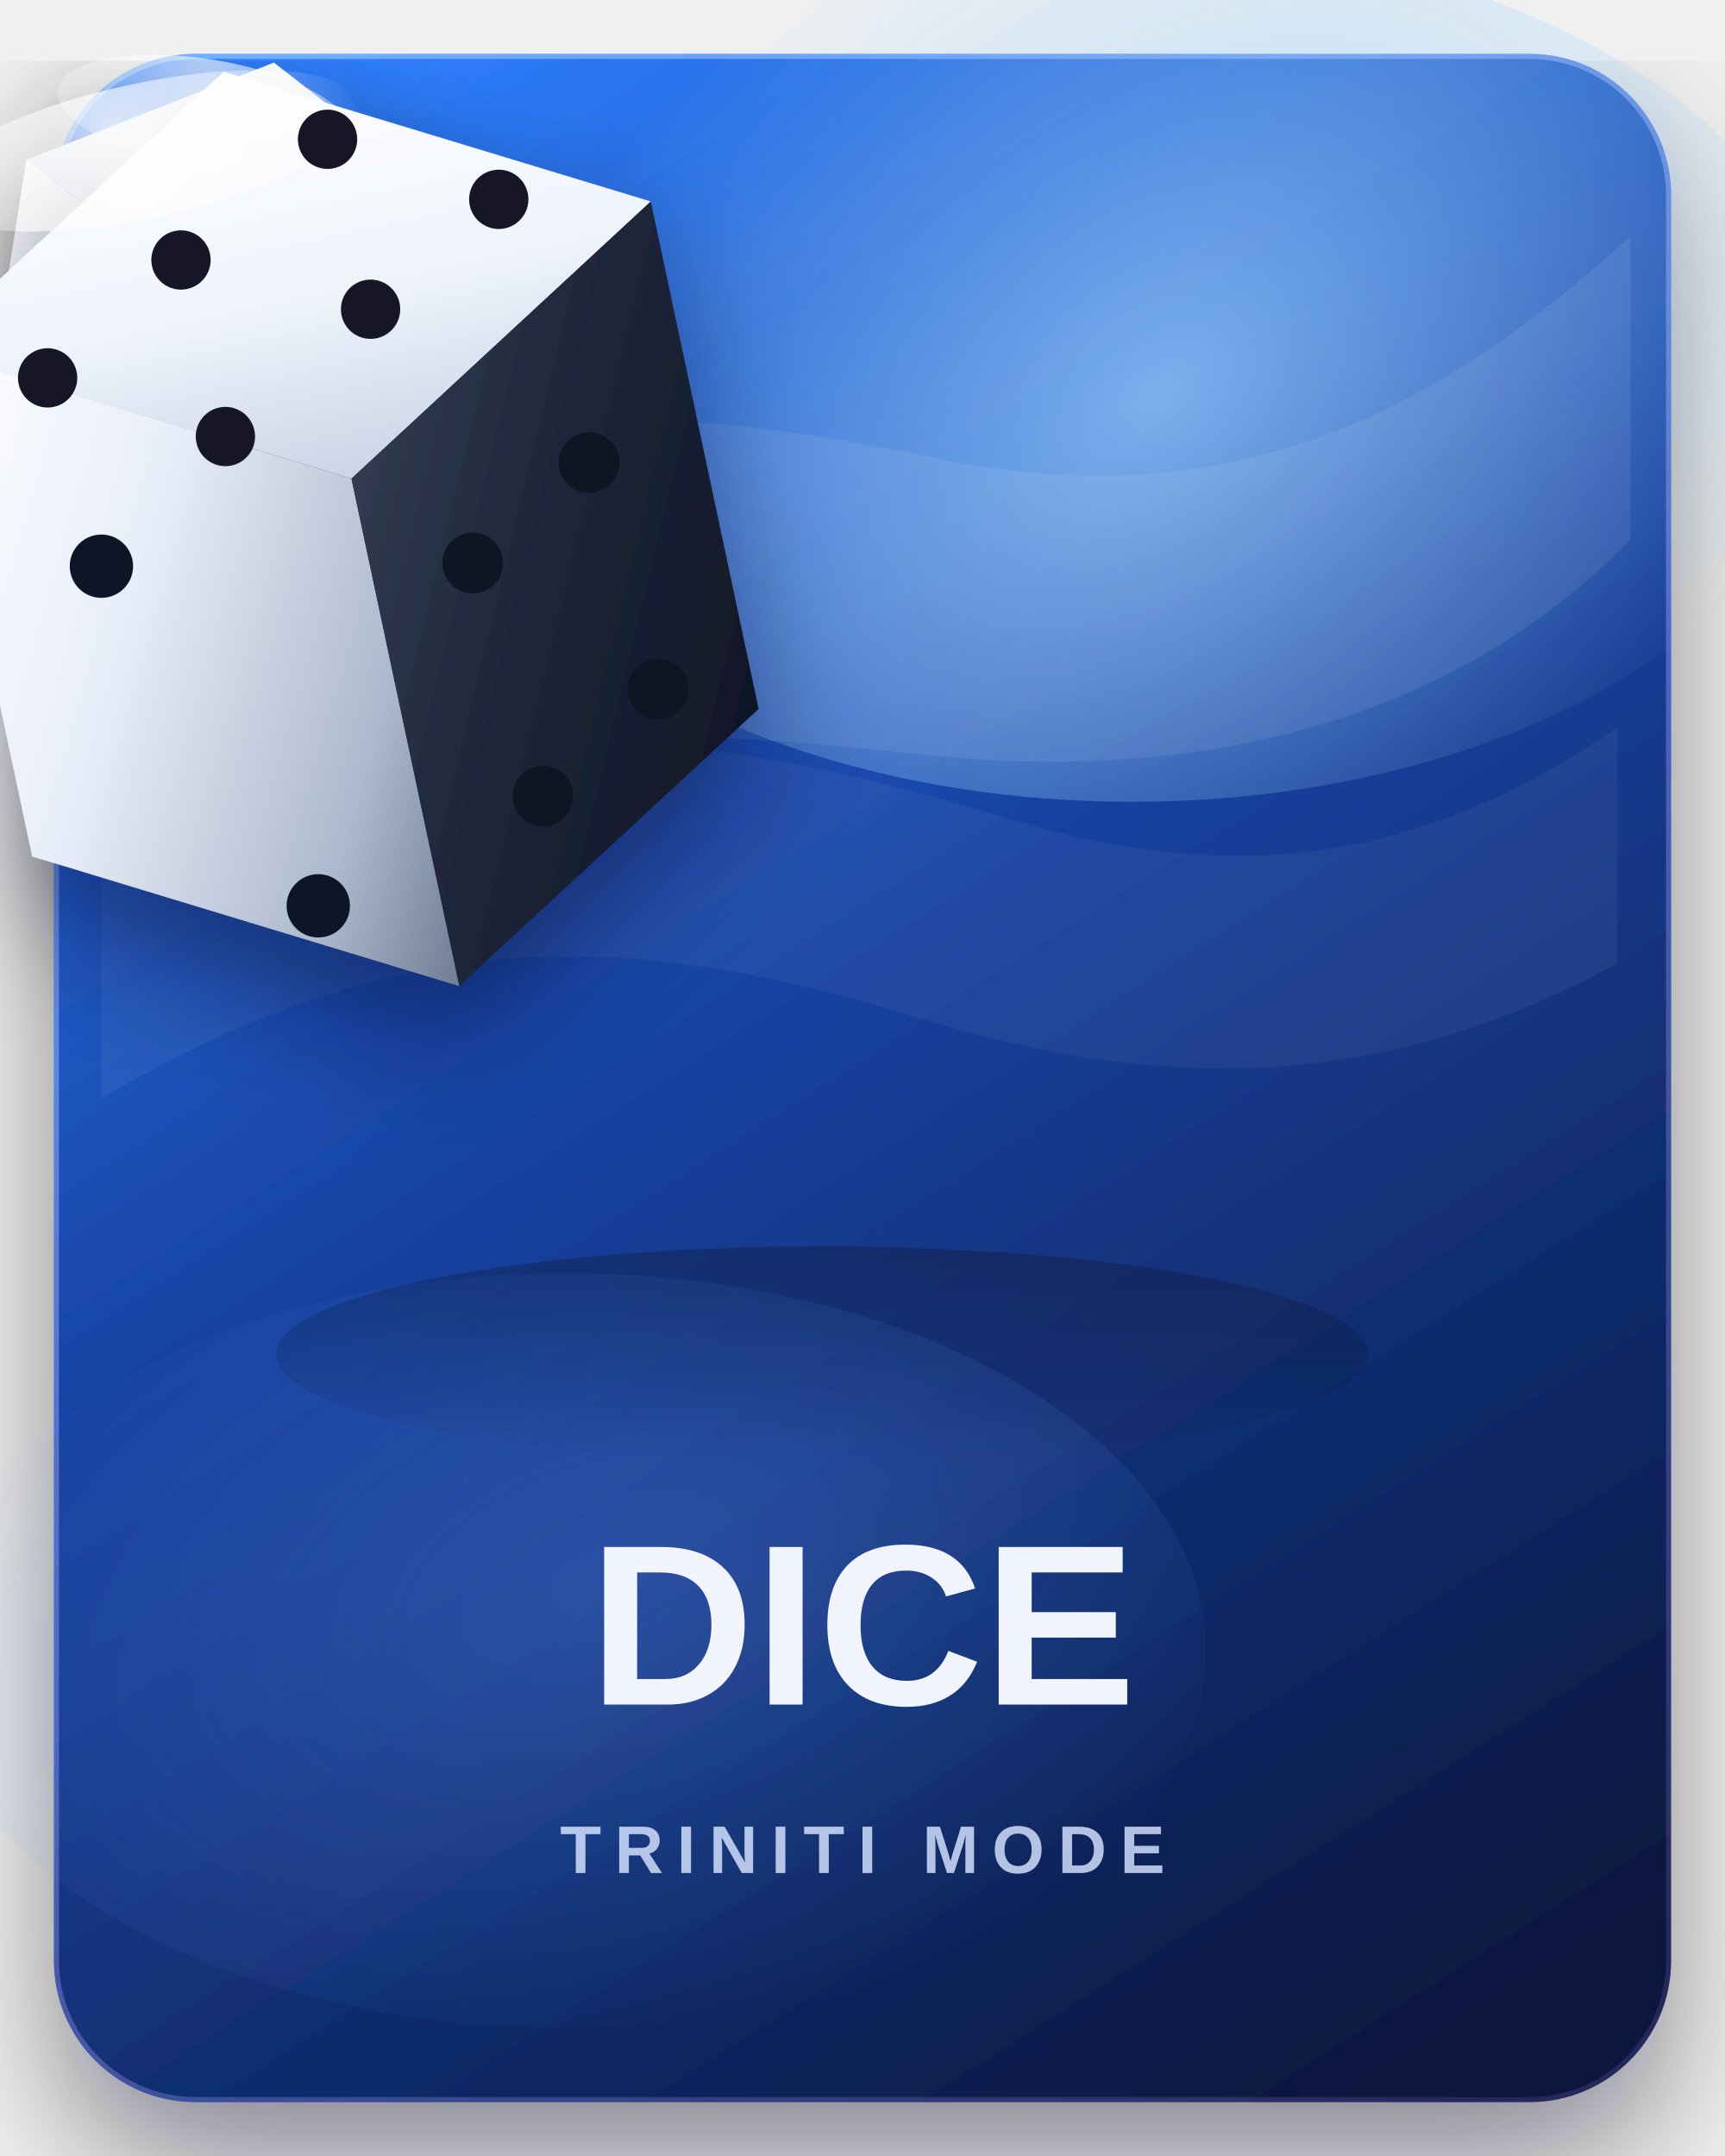
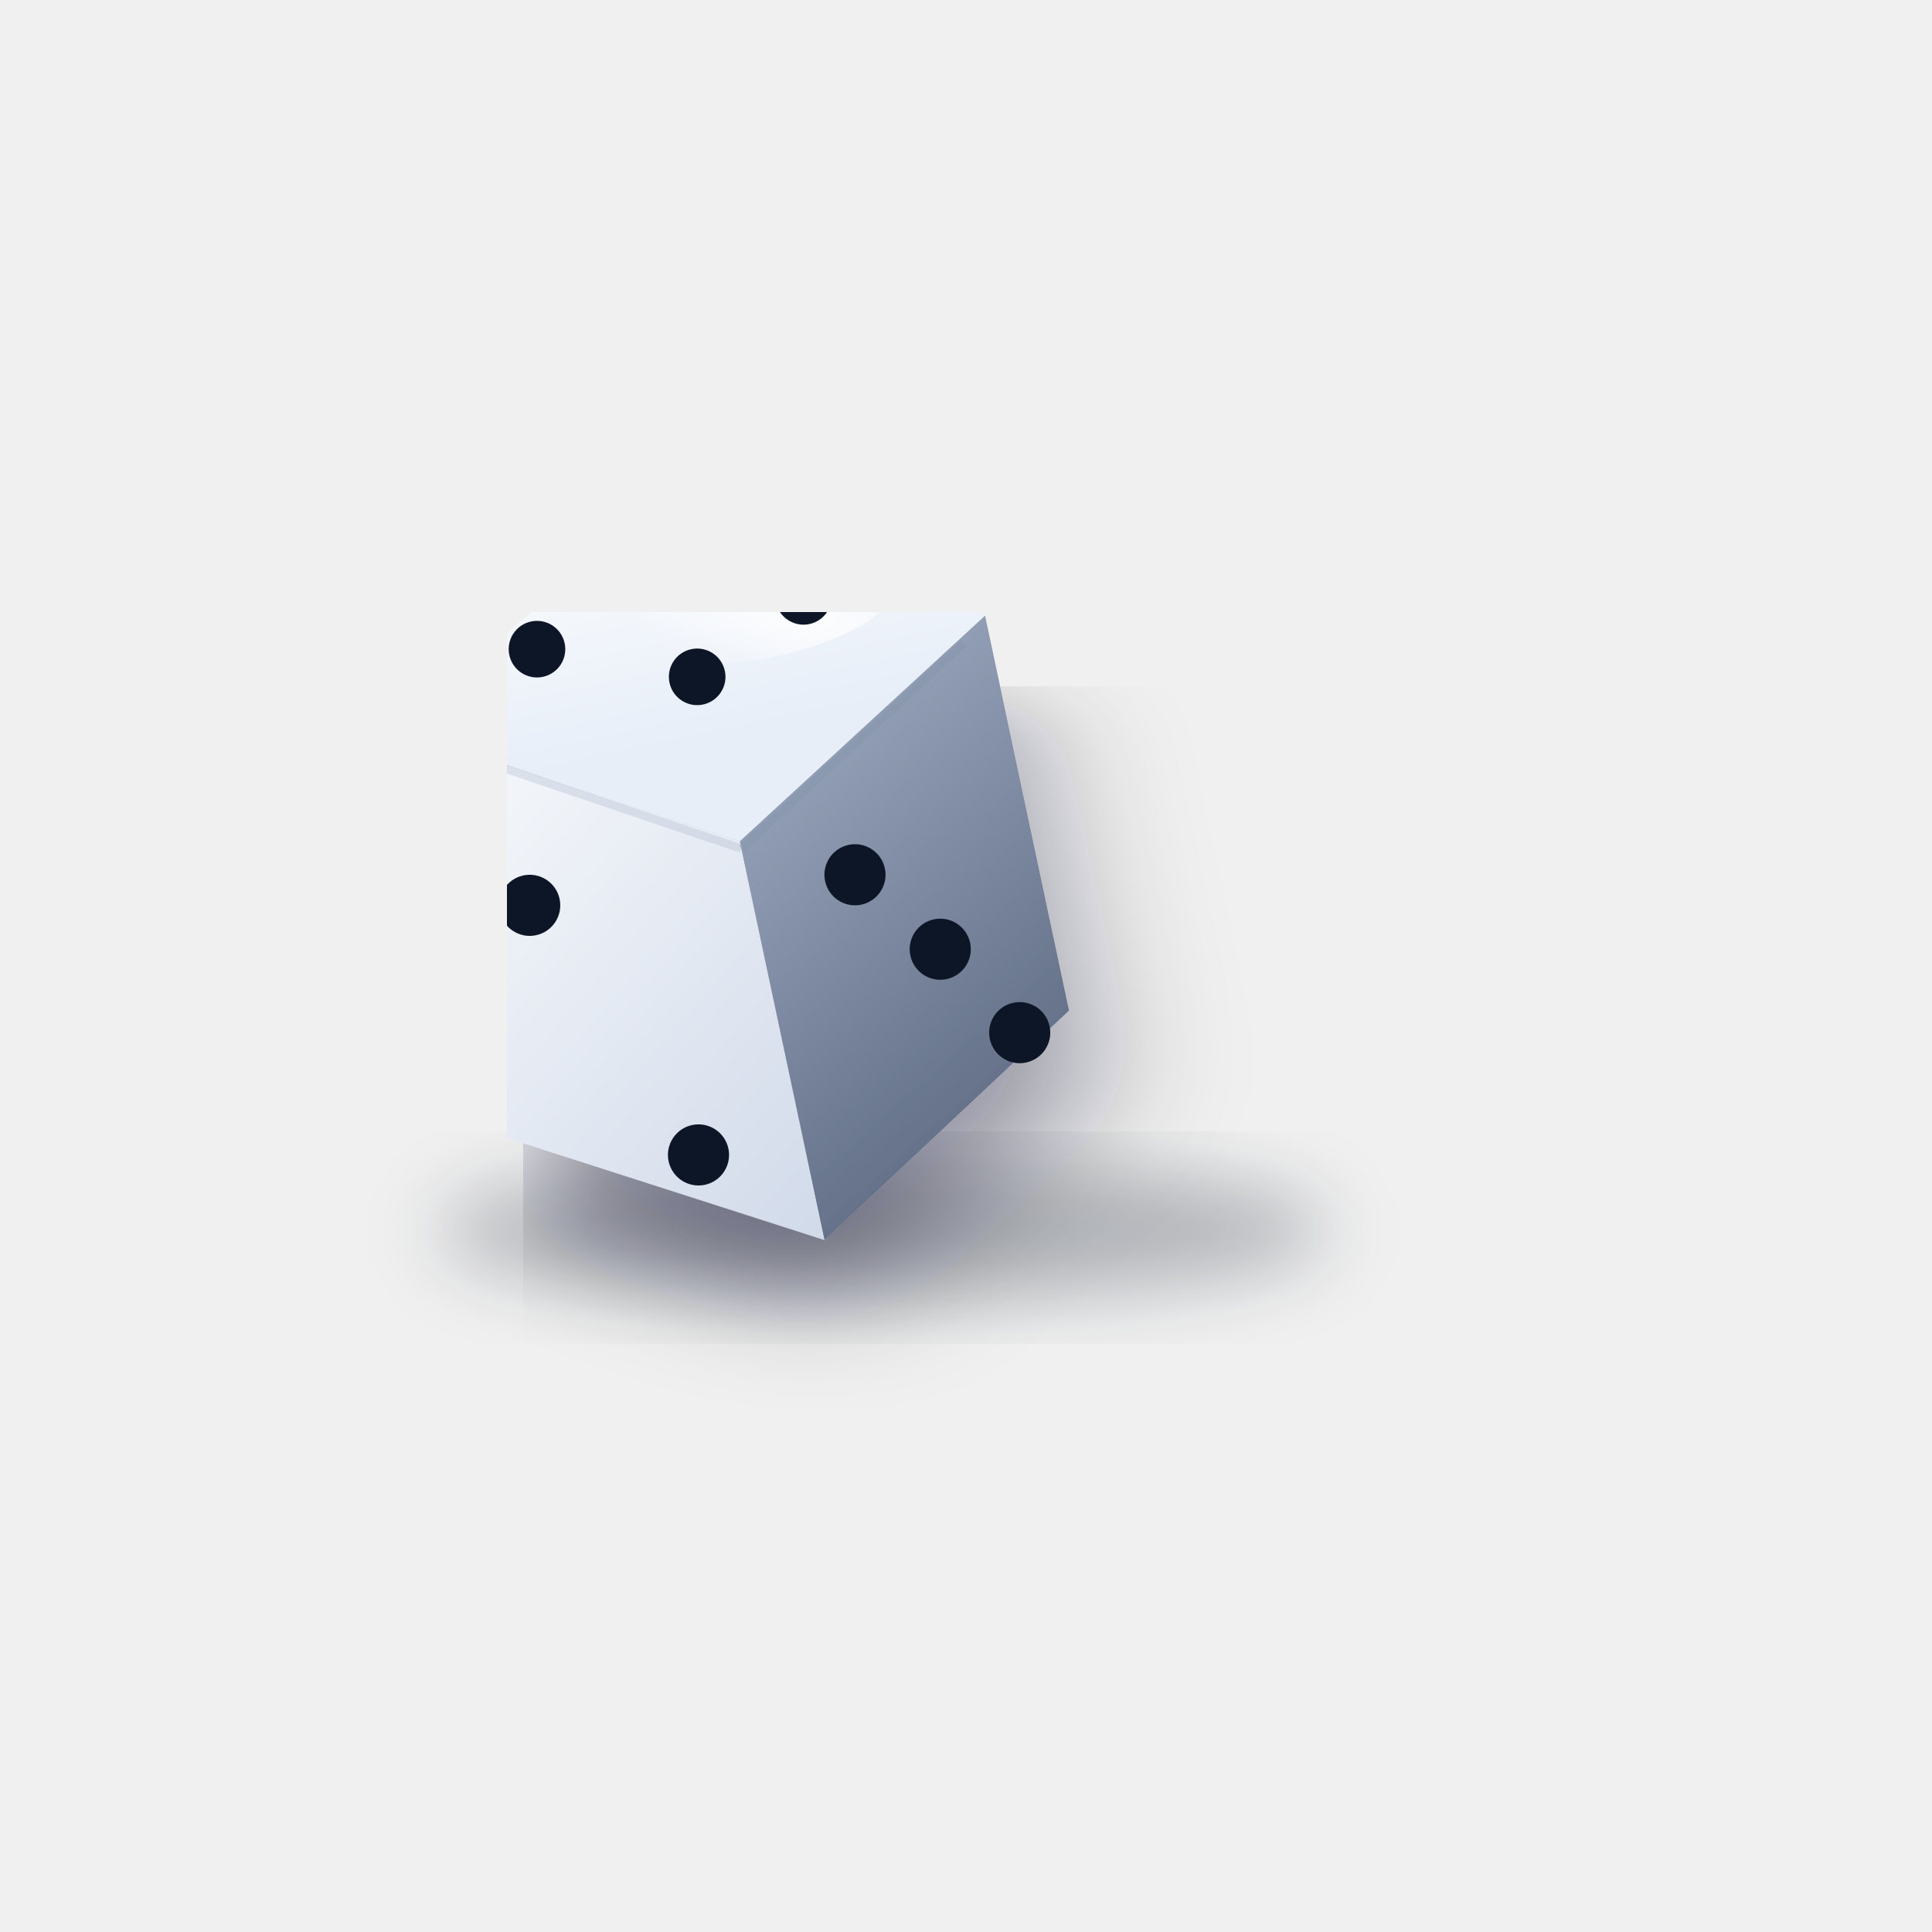
- <svg xmlns="http://www.w3.org/2000/svg" width="512" height="640" viewBox="0 0 512 640" fill="none">
+ <svg xmlns="http://www.w3.org/2000/svg" width="512" height="512" viewBox="0 0 512 512" fill="none">
  <defs>
-     <linearGradient id="bgMain" x1="64" y1="36" x2="430" y2="612" gradientUnits="userSpaceOnUse">
-       <stop offset="0" stop-color="#2F7FFF" />
-       <stop offset="0.45" stop-color="#1742A1" />
-       <stop offset="1" stop-color="#0B173C" />
+     <linearGradient id="f1" x1="20" y1="18" x2="150" y2="190" gradientUnits="userSpaceOnUse">
+       <stop stop-color="#FFFFFF" />
+       <stop offset="1" stop-color="#CDD7E8" />
    </linearGradient>
-     <radialGradient id="glowTop" cx="0" cy="0" r="1" gradientUnits="userSpaceOnUse" gradientTransform="translate(344 118) rotate(141) scale(250 166)">
-       <stop stop-color="#9FD4FF" stop-opacity="0.72" />
-       <stop offset="1" stop-color="#9FD4FF" stop-opacity="0" />
+     <linearGradient id="t1" x1="84" y1="0" x2="84" y2="78" gradientUnits="userSpaceOnUse">
+       <stop stop-color="#FFFFFF" />
+       <stop offset="1" stop-color="#E7EEF8" />
+     </linearGradient>
+     <linearGradient id="s1" x1="104" y1="64" x2="176" y2="190" gradientUnits="userSpaceOnUse">
+       <stop stop-color="#9DAAC0" />
+       <stop offset="1" stop-color="#5B6880" />
+     </linearGradient>
+     <linearGradient id="f2" x1="14" y1="14" x2="122" y2="158" gradientUnits="userSpaceOnUse">
+       <stop stop-color="#FFFFFF" />
+       <stop offset="1" stop-color="#D4DDEC" />
+     </linearGradient>
+     <linearGradient id="t2" x1="64" y1="0" x2="64" y2="64" gradientUnits="userSpaceOnUse">
+       <stop stop-color="#FFFFFF" />
+       <stop offset="1" stop-color="#E7EDF7" />
+     </linearGradient>
+     <linearGradient id="s2" x1="84" y1="48" x2="144" y2="152" gradientUnits="userSpaceOnUse">
+       <stop stop-color="#A3AEC3" />
+       <stop offset="1" stop-color="#647086" />
+     </linearGradient>
+     <radialGradient id="hl1" cx="0" cy="0" r="1" gradientUnits="userSpaceOnUse" gradientTransform="translate(116 48) rotate(32) scale(64 24)">
+       <stop stop-color="white" stop-opacity="0.88" />
+       <stop offset="1" stop-color="white" stop-opacity="0" />
    </radialGradient>
-     <radialGradient id="glowBottom" cx="0" cy="0" r="1" gradientUnits="userSpaceOnUse" gradientTransform="translate(180 470) rotate(-18) scale(240 140)">
-       <stop stop-color="#5E9CFF" stop-opacity="0.28" />
-       <stop offset="1" stop-color="#5E9CFF" stop-opacity="0" />
+     <radialGradient id="hl2" cx="0" cy="0" r="1" gradientUnits="userSpaceOnUse" gradientTransform="translate(84 38) rotate(30) scale(46 18)">
+       <stop stop-color="white" stop-opacity="0.8" />
+       <stop offset="1" stop-color="white" stop-opacity="0" />
    </radialGradient>
-     <linearGradient id="glassStroke" x1="64" y1="28" x2="448" y2="612" gradientUnits="userSpaceOnUse">
-       <stop stop-color="#8FC5FF" stop-opacity="0.68" />
-       <stop offset="1" stop-color="#A98CFF" stop-opacity="0.16" />
-     </linearGradient>
-     <linearGradient id="cubeFront" x1="0" y1="0" x2="1" y2="1">
-       <stop stop-color="#FFFFFF" />
-       <stop offset="0.38" stop-color="#E8EEF9" />
-       <stop offset="0.78" stop-color="#AEB9CD" />
-       <stop offset="1" stop-color="#6F7C95" />
-     </linearGradient>
-     <linearGradient id="cubeTop" x1="0.5" y1="0" x2="0.5" y2="1">
-       <stop stop-color="#FFFFFF" />
-       <stop offset="0.58" stop-color="#EEF3FB" />
-       <stop offset="1" stop-color="#C9D4E6" />
-     </linearGradient>
-     <linearGradient id="cubeSide" x1="0" y1="0" x2="1" y2="1">
-       <stop stop-color="#3C465C" />
-       <stop offset="0.4" stop-color="#21293C" />
-       <stop offset="1" stop-color="#0B1120" />
-     </linearGradient>
-     <radialGradient id="frontGloss" cx="0" cy="0" r="1" gradientUnits="userSpaceOnUse" gradientTransform="translate(54 28) rotate(44) scale(86 60)">
-       <stop stop-color="#FFFFFF" stop-opacity="0.88" />
-       <stop offset="1" stop-color="#FFFFFF" stop-opacity="0" />
-     </radialGradient>
-     <linearGradient id="shadowGrad" x1="0.5" y1="0" x2="0.5" y2="1">
-       <stop stop-color="#0B1020" stop-opacity="0.44" />
-       <stop offset="1" stop-color="#0B1020" stop-opacity="0" />
-     </linearGradient>
-     <filter id="softShadow" x="-40%" y="-40%" width="180%" height="180%">
-       <feDropShadow dx="0" dy="18" stdDeviation="18" flood-color="#081021" flood-opacity="0.46" />
+     <filter id="ds1" x="30" y="92" width="286" height="282" filterUnits="userSpaceOnUse" color-interpolation-filters="sRGB">
+       <feDropShadow dx="0" dy="20" stdDeviation="18" flood-color="#081121" flood-opacity="0.4" />
    </filter>
-     <filter id="cardShadow" x="-10%" y="-10%" width="140%" height="140%">
-       <feDropShadow dx="0" dy="18" stdDeviation="22" flood-color="#040915" flood-opacity="0.45" />
+     <filter id="ds2" x="214" y="84" width="210" height="212" filterUnits="userSpaceOnUse" color-interpolation-filters="sRGB">
+       <feDropShadow dx="0" dy="16" stdDeviation="16" flood-color="#081121" flood-opacity="0.32" />
+     </filter>
+     <filter id="ground" x="96" y="300" width="276" height="56" filterUnits="userSpaceOnUse" color-interpolation-filters="sRGB">
+       <feGaussianBlur stdDeviation="10" />
    </filter>
  </defs>
-   <rect x="16" y="16" width="480" height="608" rx="42" fill="url(#bgMain)" filter="url(#cardShadow)" />
-   <rect x="16.75" y="16.75" width="478.5" height="606.5" rx="41.25" stroke="url(#glassStroke)" stroke-width="1.5" />
-   <ellipse cx="336" cy="110" rx="208" ry="128" fill="url(#glowTop)" />
-   <ellipse cx="168" cy="490" rx="190" ry="112" fill="url(#glowBottom)" />
-   <path d="M34 176C114 118 182 116 278 136C364 154 425 124 484 70V160C438 208 366 234 274 224C182 214 120 214 34 256V176Z" fill="white" fill-opacity="0.08" />
-   <path d="M30 248C124 208 204 214 296 242C366 264 422 256 480 216V286C414 322 350 326 272 302C182 274 116 276 30 326V248Z" fill="white" fill-opacity="0.05" />
-   <g filter="url(#softShadow)">
-     <animateTransform attributeName="transform" type="translate" values="276 146; 276 138; 276 146" dur="4.3s" repeatCount="indefinite" />
-     <g transform="rotate(9 72 90)">
-       <polygon points="70,18 146,60 78,100 2,58" fill="url(#cubeTop)" />
-       <polygon points="2,58 78,100 78,186 2,144" fill="url(#cubeFront)" />
-       <polygon points="78,100 146,60 146,146 78,186" fill="url(#cubeSide)" />
-       <ellipse cx="52" cy="36" rx="44" ry="16" fill="url(#frontGloss)" opacity="0.78" />
-       <circle cx="74" cy="58" r="7" fill="#121927" />
-       <circle cx="28" cy="92" r="7.2" fill="#121927" />
-       <circle cx="46" cy="150" r="7.2" fill="#121927" />
-       <circle cx="98" cy="112" r="7.2" fill="#0E1421" />
-       <circle cx="120" cy="98" r="7.2" fill="#0E1421" />
-       <circle cx="102" cy="154" r="7.2" fill="#0E1421" />
-       <circle cx="124" cy="140" r="7.2" fill="#0E1421" />
-     </g>
+   <ellipse cx="234" cy="326" rx="118" ry="18" fill="#091224" fill-opacity="0.28" filter="url(#ground)" />
+   <g transform="translate(244 118) rotate(9)" filter="url(#ds2)">
+     <polygon points="64,10 126,46 68,80 6,45" fill="url(#t2)" />
+     <polygon points="6,45 68,80 68,158 6,123" fill="url(#f2)" />
+     <polygon points="68,80 126,46 126,124 68,158" fill="url(#s2)" />
+     <ellipse cx="82" cy="36" rx="24" ry="10" fill="url(#hl2)" />
+     <path d="M14 50L68 82" stroke="#AEBAD0" stroke-opacity="0.36" stroke-width="2" />
+     <path d="M68 82L120 50" stroke="#7F8EA9" stroke-opacity="0.28" stroke-width="2" />
+     <circle cx="67" cy="43" r="6.4" fill="#111827" />
+     <circle cx="25" cy="82" r="6.8" fill="#111827" />
+     <circle cx="47" cy="96" r="6.8" fill="#111827" />
+     <circle cx="24" cy="128" r="6.8" fill="#111827" />
+     <circle cx="47" cy="141" r="6.8" fill="#111827" />
+     <circle cx="96" cy="96" r="6.8" fill="#111827" />
+     <circle cx="110" cy="128" r="6.8" fill="#111827" />
  </g>
-   <g filter="url(#softShadow)">
-     <animateTransform attributeName="transform" type="translate" values="110 182; 110 172; 110 182" dur="4.8s" repeatCount="indefinite" />
-     <g transform="rotate(-12 94 132)">
-       <polygon points="90,18 206,82 102,144 -14,80" fill="url(#cubeTop)" />
-       <polygon points="-14,80 102,144 102,298 -14,234" fill="url(#cubeFront)" />
-       <polygon points="102,144 206,82 206,236 102,298" fill="url(#cubeSide)" />
-       <ellipse cx="62" cy="36" rx="66" ry="20" fill="url(#frontGloss)" opacity="0.84" />
-       <circle cx="20" cy="96" r="8.8" fill="#121927" />
-       <circle cx="66" cy="70" r="8.8" fill="#121927" />
-       <circle cx="116" cy="44" r="8.8" fill="#121927" />
-       <circle cx="68" cy="124" r="8.8" fill="#121927" />
-       <circle cx="118" cy="96" r="8.8" fill="#121927" />
-       <circle cx="162" cy="72" r="8.8" fill="#121927" />
-       <circle cx="24" cy="154" r="9.4" fill="#111826" />
-       <circle cx="66" cy="266" r="9.4" fill="#111826" />
-       <circle cx="132" cy="176" r="9" fill="#0E1421" />
-       <circle cx="172" cy="154" r="9" fill="#0E1421" />
-       <circle cx="138" cy="248" r="9" fill="#0E1421" />
-       <circle cx="178" cy="224" r="9" fill="#0E1421" />
-     </g>
-   </g>
-   <ellipse cx="244" cy="402" rx="162" ry="32" fill="url(#shadowGrad)" opacity="0.72" />
-   <g opacity="0.98">
-     <text x="256" y="506" text-anchor="middle" font-family="Arial, Helvetica, sans-serif" font-size="68" font-weight="900" fill="#F6F8FF">DICE</text>
-     <text x="256" y="556" text-anchor="middle" font-family="Arial, Helvetica, sans-serif" font-size="20" font-weight="700" letter-spacing="4" fill="#D7E4FF" fill-opacity="0.84">TRINITI MODE</text>
+   <g transform="translate(86 138) rotate(-12)" filter="url(#ds1)">
+     <polygon points="84,14 166,61 90,106 8,59" fill="url(#t1)" />
+     <polygon points="8,59 90,106 90,214 8,167" fill="url(#f1)" />
+     <polygon points="90,106 166,61 166,168 90,214" fill="url(#s1)" />
+     <ellipse cx="110" cy="46" rx="36" ry="14" fill="url(#hl1)" />
+     <path d="M16 64L90 108" stroke="#B2BED2" stroke-opacity="0.36" stroke-width="2.2" />
+     <path d="M90 108L159 67" stroke="#8190AA" stroke-opacity="0.28" stroke-width="2.2" />
+     <circle cx="48" cy="45" r="7.5" fill="#111827" />
+     <circle cx="80" cy="29" r="7.5" fill="#111827" />
+     <circle cx="88" cy="61" r="7.5" fill="#111827" />
+     <circle cx="120" cy="46" r="7.5" fill="#111827" />
+     <circle cx="32" cy="111" r="8.1" fill="#111827" />
+     <circle cx="62" cy="185" r="8.1" fill="#111827" />
+     <circle cx="118" cy="121" r="8.1" fill="#111827" />
+     <circle cx="136" cy="145" r="8.1" fill="#111827" />
+     <circle cx="152" cy="171" r="8.1" fill="#111827" />
  </g>
</svg>
